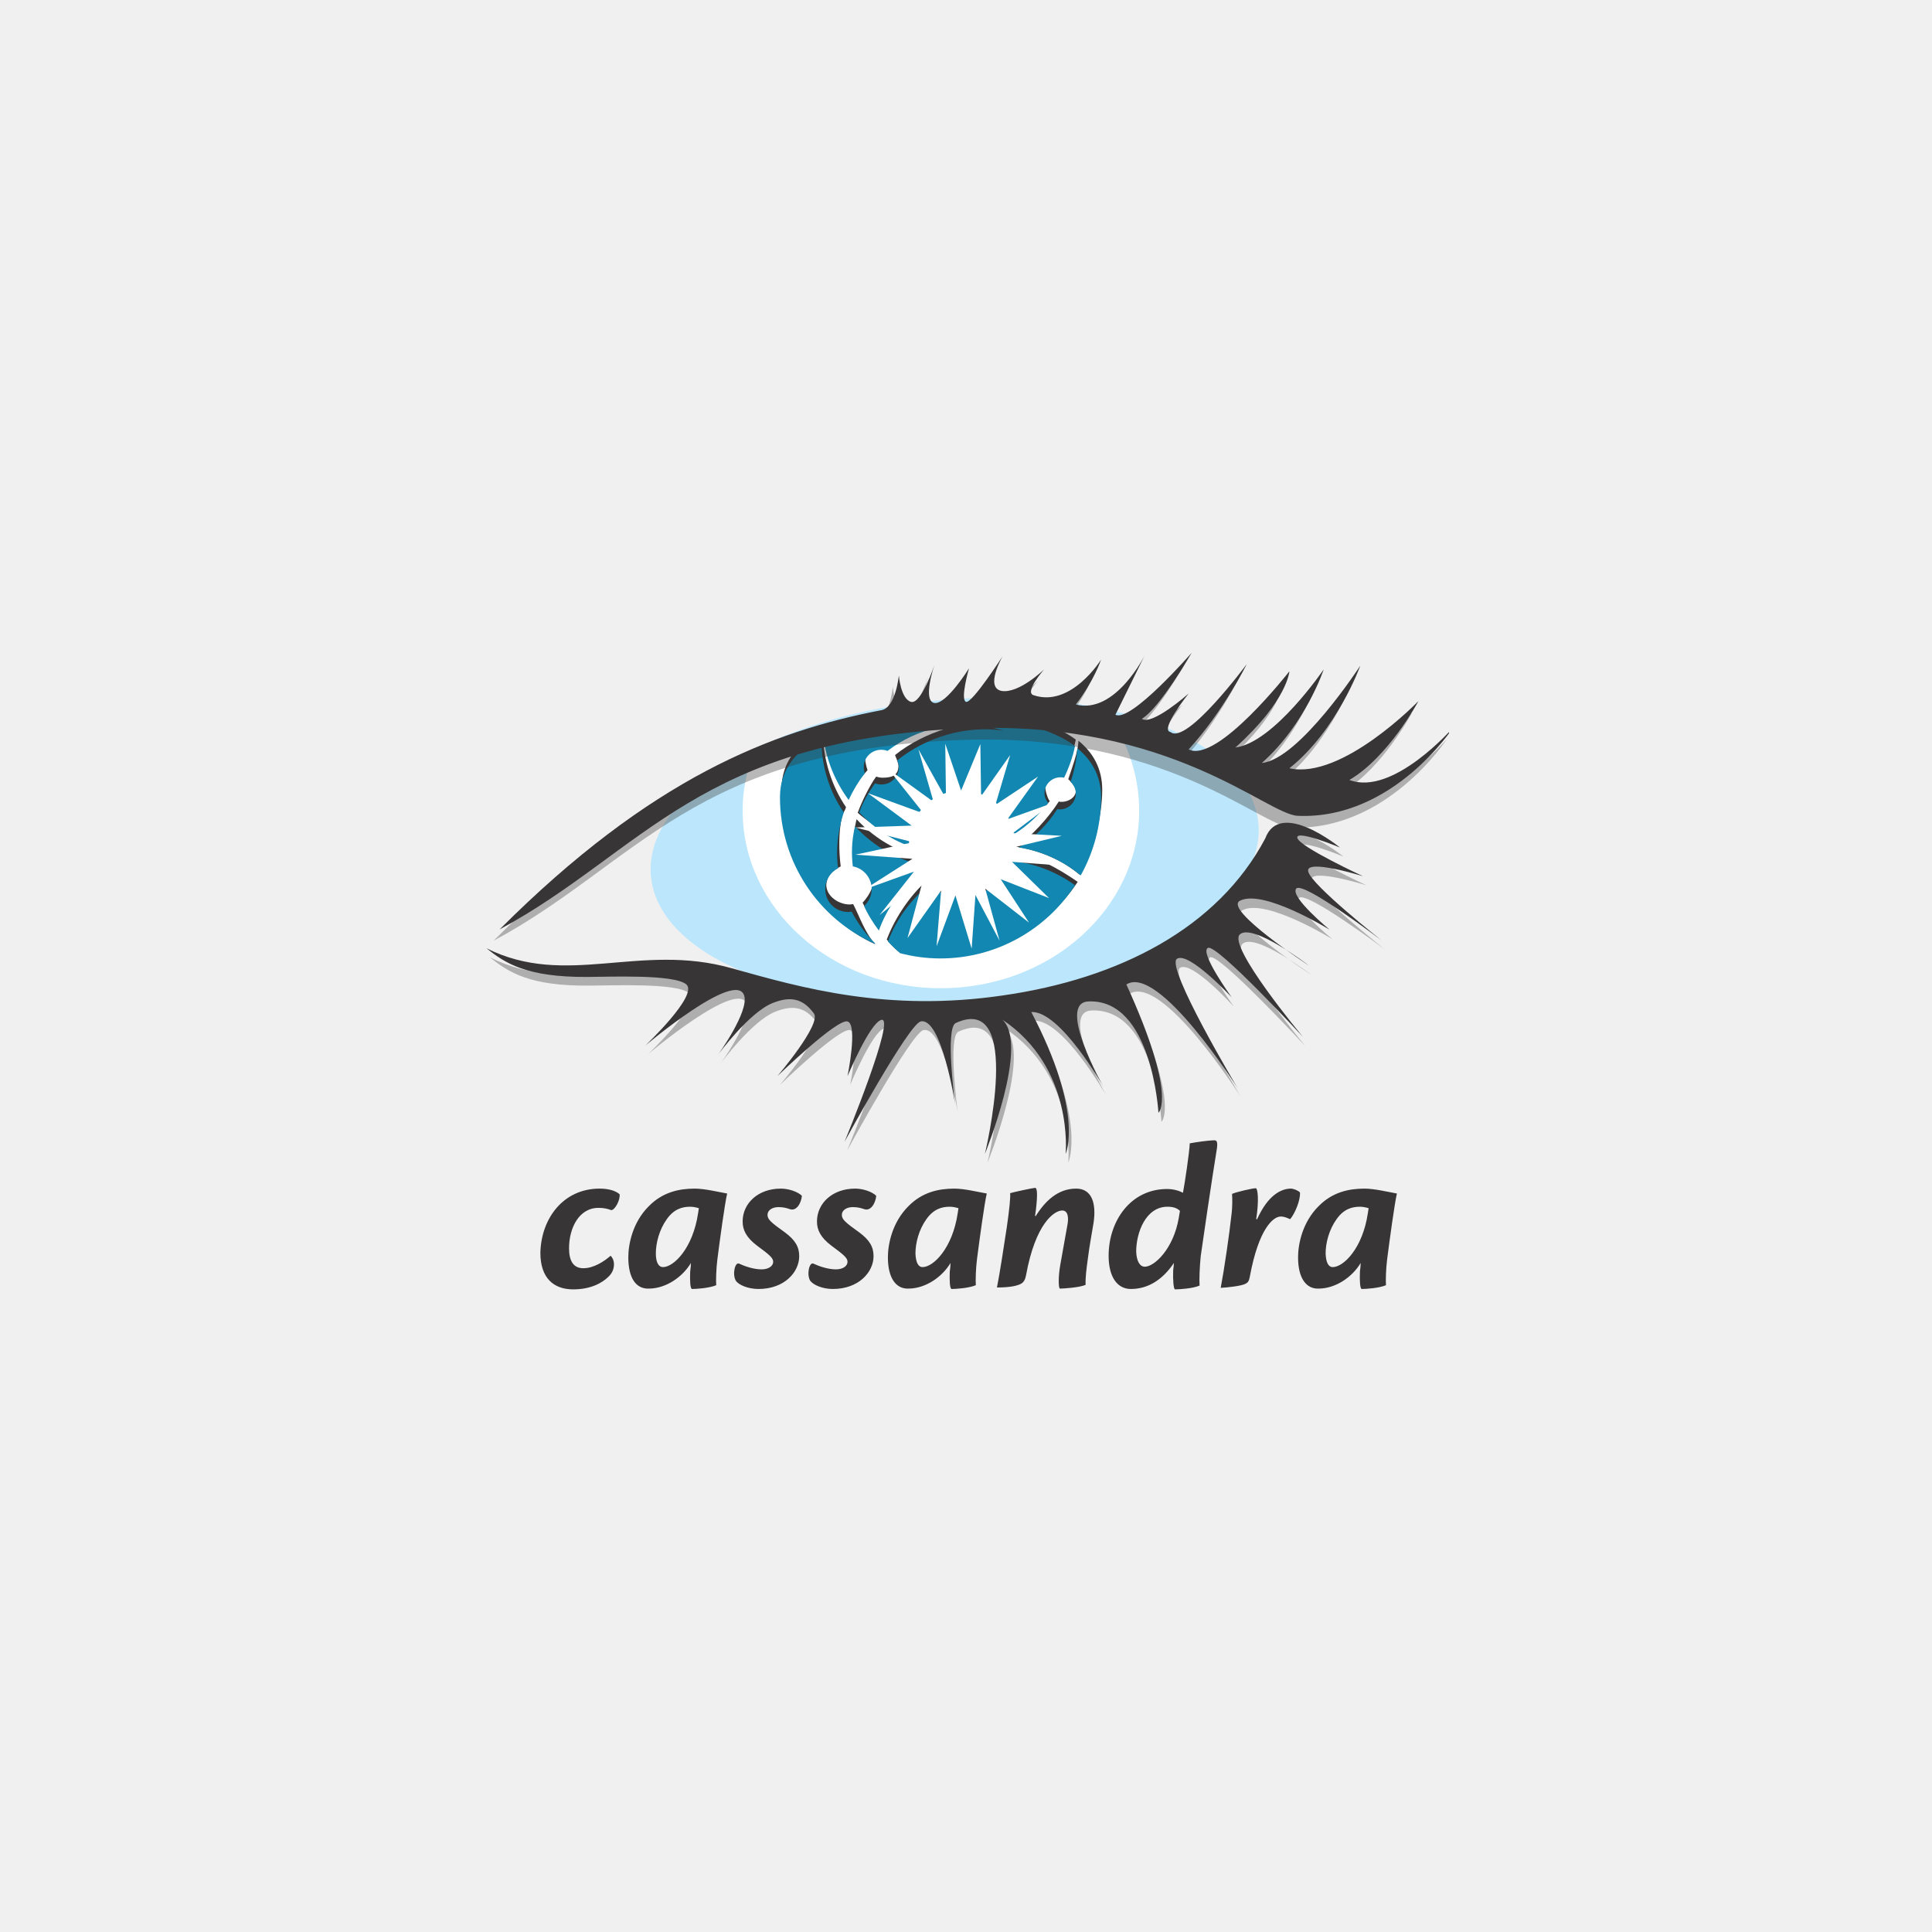
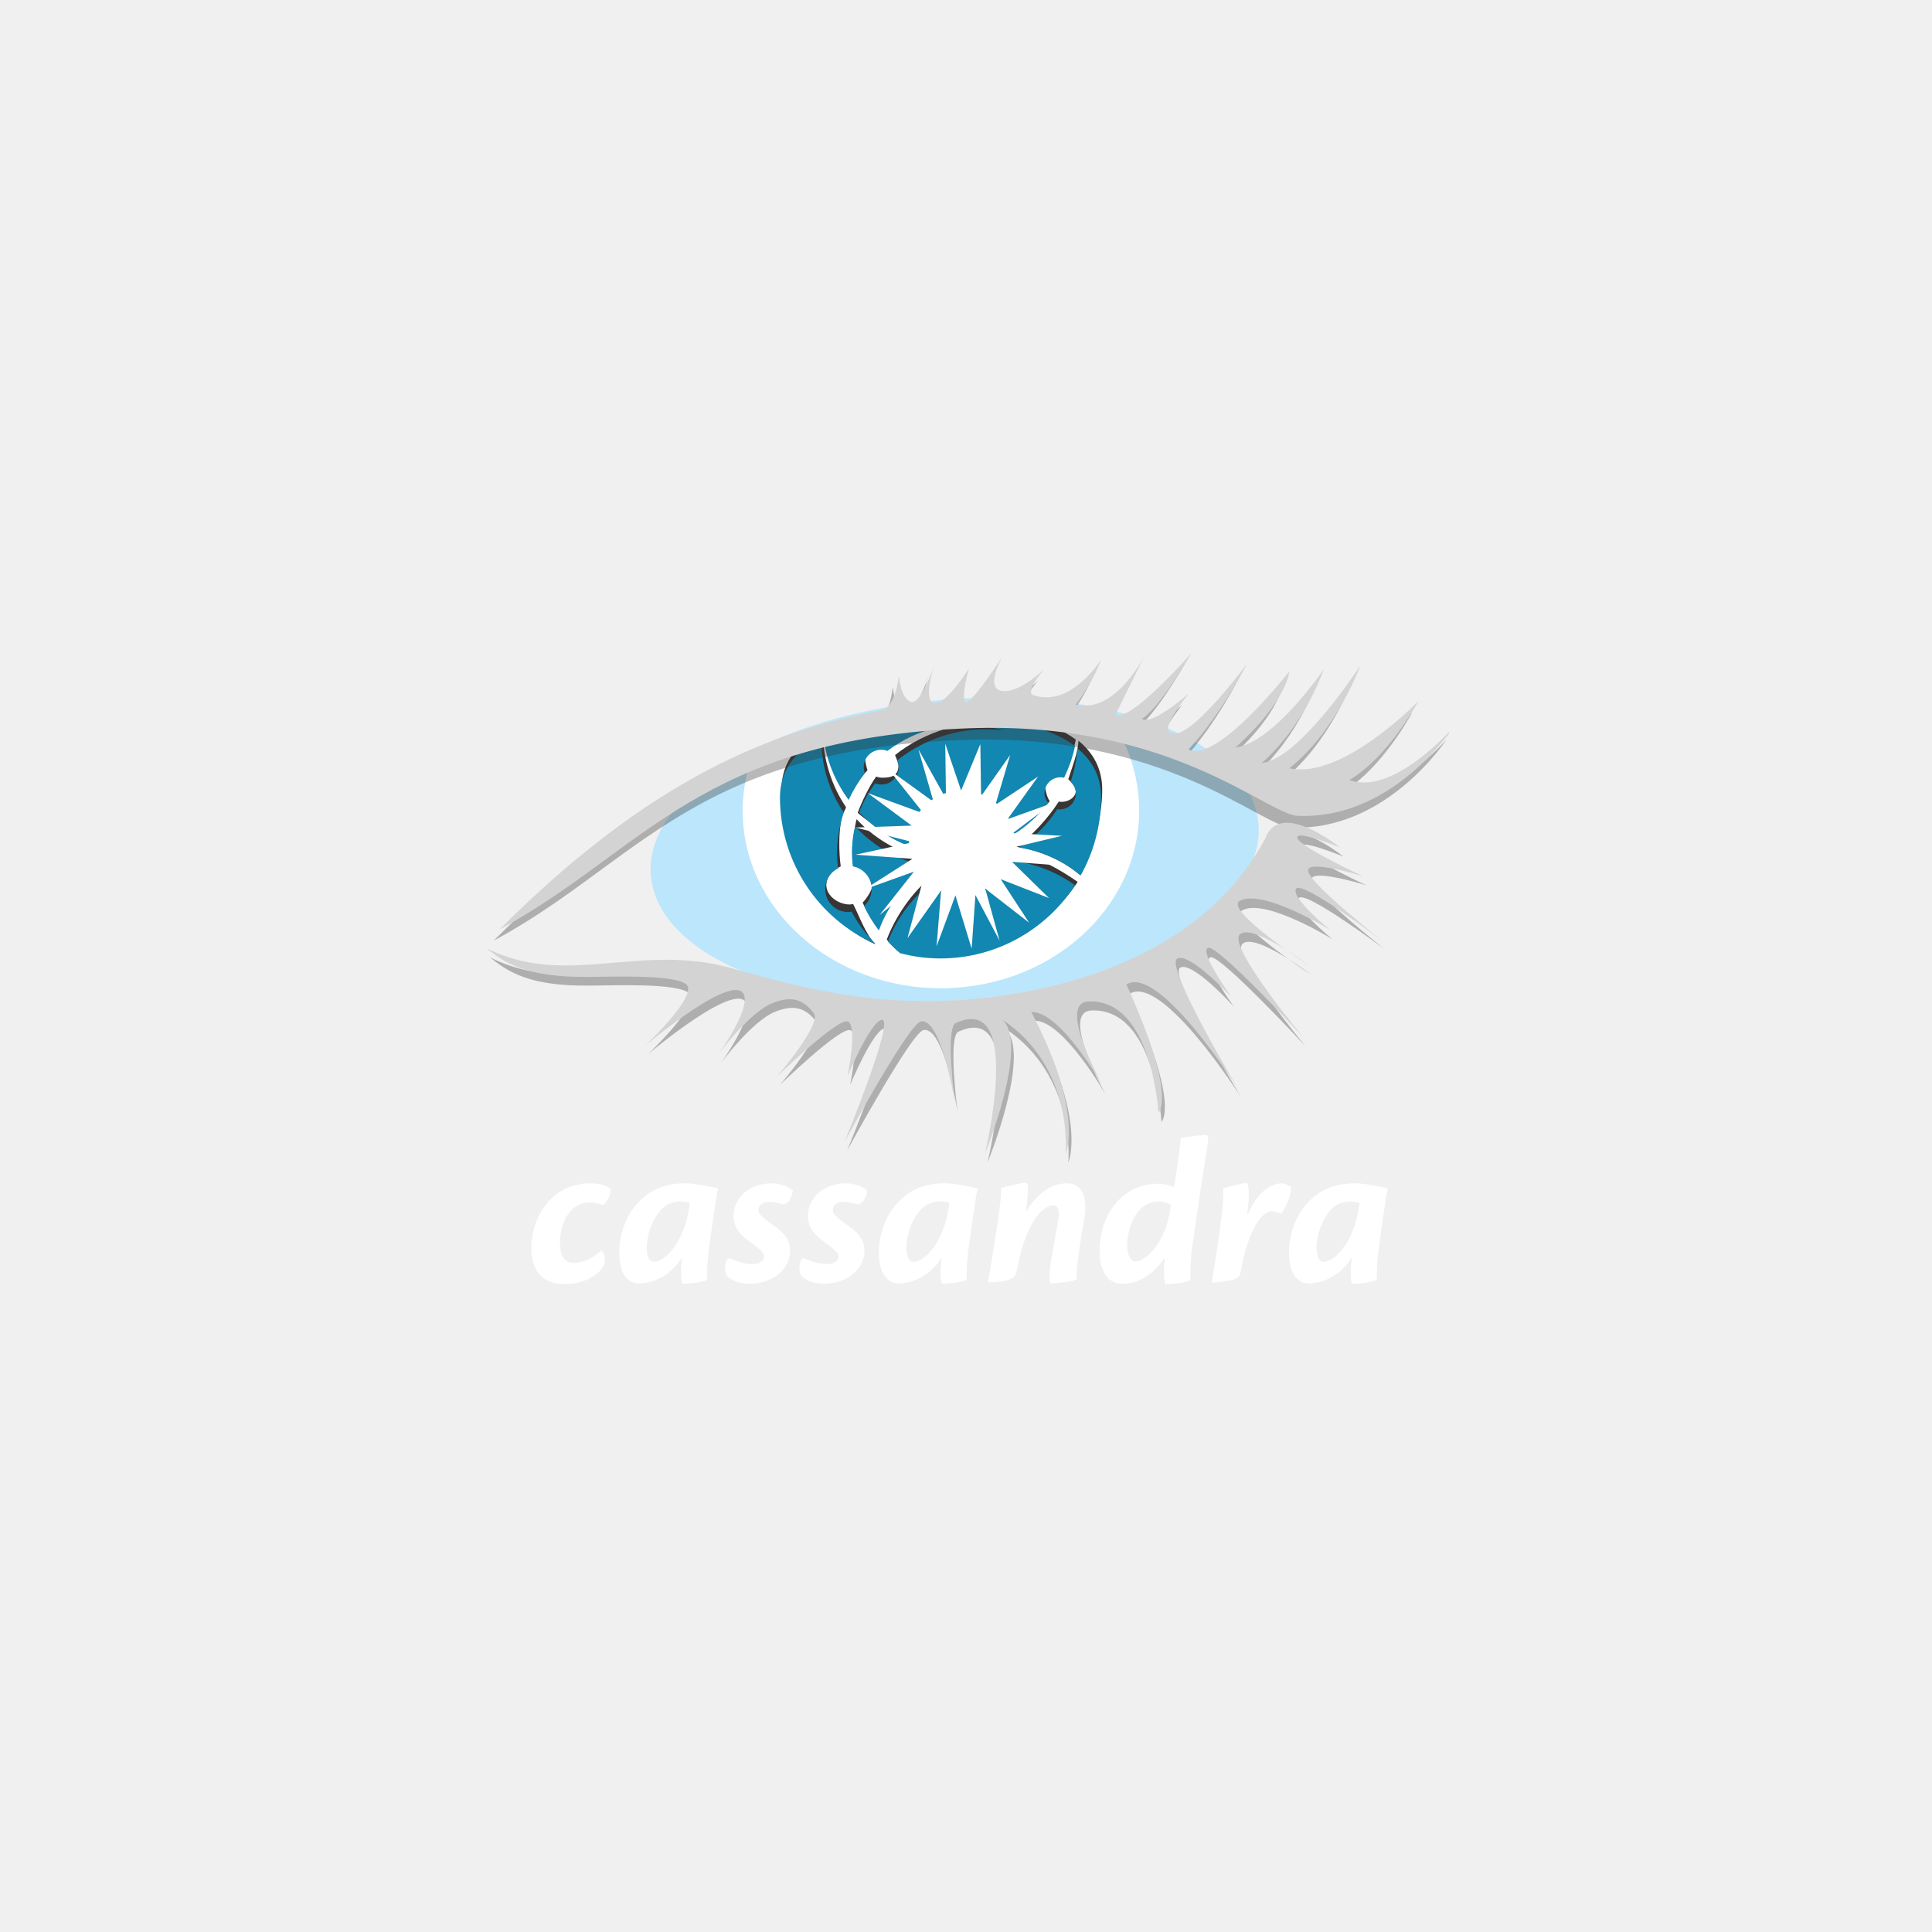
- <svg xmlns="http://www.w3.org/2000/svg" width="80" height="80" viewBox="0 0 80 80" fill="none">
-   <g clip-path="url(#clip0_270_10718)">
-     <path d="M24.829 49.218C25.173 49.218 25.485 49.296 25.657 49.452C25.688 49.702 25.454 50.109 25.313 50.109C25.142 50.046 24.985 50.015 24.782 50.015C23.97 50.015 23.563 50.858 23.563 51.687C23.563 52.202 23.735 52.515 24.157 52.515C24.595 52.515 25.032 52.218 25.282 51.999C25.345 52.046 25.423 52.187 25.423 52.343C25.423 52.515 25.376 52.687 25.204 52.858C24.923 53.14 24.438 53.39 23.735 53.39C22.939 53.39 22.376 52.937 22.376 51.874C22.407 50.468 23.313 49.218 24.829 49.218ZM27.454 52.468C27.891 52.468 28.688 51.702 28.907 50.234C28.923 50.14 28.923 50.124 28.938 50.03C28.845 49.999 28.704 49.968 28.579 49.968C28.251 49.968 27.907 50.062 27.61 50.484C27.298 50.921 27.157 51.468 27.157 51.905C27.157 52.265 27.266 52.468 27.454 52.468ZM26.017 52.062C26.017 51.53 26.188 50.624 26.86 49.952C27.438 49.359 28.126 49.218 28.766 49.218C29.188 49.218 29.751 49.359 30.11 49.421C30.016 49.812 29.813 51.296 29.704 52.155C29.657 52.515 29.641 53.03 29.657 53.218C29.36 53.343 28.813 53.374 28.657 53.374C28.579 53.374 28.563 53.015 28.579 52.655C28.595 52.546 28.61 52.374 28.61 52.296C28.266 52.874 27.579 53.358 26.86 53.358C26.345 53.374 26.017 52.937 26.017 52.062ZM32.329 49.218C32.688 49.218 33.047 49.359 33.204 49.515C33.188 49.765 33.001 50.187 32.688 50.062C32.547 50.015 32.422 49.984 32.235 49.984C32.001 49.984 31.782 50.093 31.782 50.312C31.782 50.484 31.907 50.609 32.501 51.03C32.922 51.343 33.094 51.624 33.094 52.015C33.094 52.671 32.485 53.374 31.407 53.374C30.969 53.374 30.579 53.202 30.469 53.03C30.313 52.765 30.438 52.233 30.61 52.327C30.844 52.437 31.219 52.562 31.532 52.562C31.829 52.562 32.016 52.421 32.016 52.249C32.016 52.093 31.876 51.968 31.344 51.577C30.891 51.233 30.751 50.921 30.751 50.577C30.751 49.827 31.391 49.218 32.329 49.218ZM35.407 49.218C35.766 49.218 36.126 49.359 36.282 49.515C36.266 49.765 36.079 50.187 35.766 50.062C35.626 50.015 35.501 49.984 35.313 49.984C35.079 49.984 34.86 50.093 34.86 50.312C34.86 50.484 34.985 50.609 35.579 51.03C36.001 51.343 36.172 51.624 36.172 52.015C36.172 52.671 35.563 53.374 34.485 53.374C34.047 53.374 33.672 53.202 33.547 53.03C33.391 52.765 33.516 52.233 33.688 52.327C33.922 52.437 34.297 52.562 34.61 52.562C34.907 52.562 35.094 52.421 35.094 52.249C35.094 52.093 34.954 51.968 34.422 51.577C33.969 51.233 33.829 50.921 33.829 50.577C33.829 49.827 34.469 49.218 35.407 49.218ZM38.203 52.468C38.641 52.468 39.438 51.702 39.657 50.234C39.672 50.14 39.672 50.124 39.688 50.03C39.594 49.999 39.453 49.968 39.328 49.968C39 49.968 38.657 50.062 38.36 50.484C38.047 50.921 37.907 51.468 37.907 51.905C37.922 52.265 38.016 52.468 38.203 52.468ZM36.766 52.062C36.766 51.53 36.938 50.624 37.61 49.952C38.188 49.359 38.875 49.218 39.516 49.218C39.938 49.218 40.5 49.359 40.86 49.421C40.766 49.812 40.563 51.296 40.453 52.155C40.407 52.515 40.391 53.03 40.407 53.218C40.11 53.343 39.563 53.374 39.407 53.374C39.328 53.374 39.313 53.015 39.328 52.655C39.344 52.546 39.36 52.374 39.36 52.296C39.016 52.874 38.328 53.358 37.61 53.358C37.11 53.374 36.766 52.937 36.766 52.062ZM42.875 50.374C43.282 49.718 43.813 49.218 44.563 49.218C45.203 49.218 45.406 49.812 45.281 50.64C45.219 51.03 45.11 51.593 45.047 52.108C44.985 52.546 44.938 52.937 44.953 53.202C44.719 53.312 44.047 53.358 43.891 53.358C43.828 53.358 43.813 52.874 43.907 52.358C43.985 51.937 44.125 51.155 44.203 50.702C44.25 50.437 44.235 50.124 43.985 50.124C43.657 50.124 42.875 50.655 42.485 52.812C42.453 52.983 42.391 53.093 42.282 53.155C42.141 53.233 41.86 53.312 41.282 53.312C41.391 52.765 41.563 51.655 41.688 50.827C41.797 50.077 41.844 49.593 41.828 49.406C41.985 49.359 42.782 49.187 42.86 49.187C42.953 49.187 42.969 49.468 42.891 50.124C42.875 50.187 42.875 50.28 42.86 50.343H42.875V50.374ZM47.406 52.452C47.797 52.452 48.594 51.718 48.812 50.421C48.828 50.343 48.844 50.218 48.859 50.14C48.75 50.031 48.594 49.968 48.344 49.968C47.438 49.968 47.047 51.046 47.047 51.827C47.063 52.233 47.203 52.452 47.406 52.452ZM46.828 53.374C46.25 53.374 45.906 52.858 45.906 51.999C45.906 50.562 46.813 49.234 48.328 49.234C48.594 49.234 48.844 49.312 48.984 49.39C49.062 48.984 49.25 47.718 49.266 47.343C49.516 47.296 50.047 47.218 50.297 47.218C50.391 47.218 50.422 47.312 50.391 47.546C50.172 48.89 49.797 51.452 49.719 52.015C49.672 52.499 49.656 52.968 49.672 53.233C49.391 53.358 48.812 53.39 48.656 53.39C48.594 53.39 48.563 52.983 48.578 52.608C48.594 52.499 48.609 52.327 48.609 52.296C48.125 53.015 47.516 53.374 46.828 53.374ZM52.047 50.499C52.516 49.452 53.078 49.218 53.453 49.218C53.562 49.218 53.75 49.296 53.828 49.374C53.859 49.671 53.625 50.249 53.422 50.484C53.312 50.437 53.187 50.374 53.031 50.374C52.734 50.374 52.125 50.843 51.75 52.874C51.719 53.046 51.672 53.108 51.578 53.155C51.422 53.249 50.828 53.312 50.547 53.327C50.688 52.593 50.906 51.108 51 50.234C51.031 50.015 51.031 49.593 51.016 49.437C51.188 49.359 51.859 49.202 52 49.202C52.078 49.202 52.141 49.687 52.016 50.484H52.047V50.499ZM55.187 52.468C55.625 52.468 56.422 51.702 56.64 50.234C56.656 50.14 56.656 50.124 56.672 50.03C56.578 49.999 56.437 49.968 56.312 49.968C55.984 49.968 55.64 50.062 55.344 50.484C55.031 50.921 54.891 51.468 54.891 51.905C54.906 52.265 55 52.468 55.187 52.468ZM53.75 52.062C53.75 51.53 53.922 50.624 54.594 49.952C55.172 49.359 55.859 49.218 56.5 49.218C56.922 49.218 57.484 49.359 57.843 49.421C57.75 49.812 57.547 51.296 57.437 52.155C57.39 52.515 57.375 53.03 57.39 53.218C57.093 53.343 56.547 53.374 56.39 53.374C56.312 53.374 56.297 53.015 56.312 52.655C56.328 52.546 56.343 52.374 56.343 52.296C56 52.874 55.312 53.358 54.594 53.358C54.094 53.374 53.75 52.937 53.75 52.062Z" fill="#373535" />
-     <path d="M52.108 34.109C52.405 37.531 47.015 40.796 40.062 41.39C33.109 41.984 27.25 39.687 26.953 36.265C26.656 32.843 32.047 29.578 39 28.984C45.937 28.391 51.812 30.672 52.108 34.109Z" fill="#BBE6FB" />
-     <path d="M39.187 29.375C36.531 29.328 33.437 30.39 31.125 31.375C30.891 32.062 30.75 32.797 30.75 33.562C30.75 37.625 34.422 40.921 38.953 40.921C43.484 40.921 47.171 37.64 47.171 33.562C47.171 32.281 46.796 31.062 46.156 30.015C44.312 29.734 41.765 29.422 39.187 29.375Z" fill="white" />
-     <path d="M38.968 29.375C37.5 29.281 34.969 30.047 32.859 30.812C32.531 31.562 32.359 32.39 32.359 33.265C32.359 36.828 35.594 39.718 39 39.718C42.39 39.718 45.39 36.828 45.64 33.265C45.718 32.109 45.328 31.015 44.765 30.078C42.593 29.703 40.281 29.469 38.968 29.375Z" fill="white" />
-     <path d="M35.203 32.812C35.391 32.406 35.656 32.219 35.922 31.89C35.891 31.812 35.828 31.547 35.828 31.469C35.828 31.062 36.156 30.75 36.547 30.75C36.641 30.75 36.734 30.765 36.812 30.797C38.016 29.875 39.594 29.484 41.187 29.844C41.328 29.875 41.468 29.922 41.609 29.953C40.047 29.734 38.266 30.297 37.062 31.265C37.094 31.359 37.203 31.594 37.203 31.703C37.203 32.109 36.937 32.203 36.547 32.203C36.453 32.203 36.375 32.187 36.281 32.156C36.016 32.515 35.672 33.218 35.516 33.656C36.187 34.25 36.781 34.468 37.562 34.765C37.562 34.734 37.594 34.687 37.594 34.656C37.594 33.453 38.656 32.469 39.859 32.469C40.937 32.469 41.843 33.25 42.015 34.281C42.562 33.937 43.078 33.672 43.468 33.172C43.375 33.062 43.281 32.734 43.281 32.578C43.281 32.219 43.578 31.922 43.937 31.922C43.984 31.922 44.031 31.922 44.093 31.937C44.297 31.515 44.453 31.078 44.547 30.625C42.656 29.219 39 29.422 39 29.422C39 29.422 36.094 29.266 34.125 30.234C34.266 31.14 34.641 32.047 35.203 32.812Z" fill="#373535" />
-     <path d="M44.235 32.265C44.375 32.39 44.438 32.484 44.5 32.594C44.672 32.906 44.328 33.203 43.953 33.203C43.922 33.203 43.875 33.203 43.844 33.187C43.438 33.828 42.719 34.64 42.078 35.062C43.063 35.218 43.985 35.609 44.703 36.218C45.235 35.265 45.641 33.875 45.641 32.703C45.641 31.812 45.25 31.156 44.657 30.672C44.641 31.156 44.375 31.828 44.235 32.265ZM36.297 38.328C36.626 37.422 37.422 36.734 38.188 36.125C38.079 35.968 37.907 35.593 37.844 35.422C36.922 35.14 36.11 34.609 35.469 33.922C35.469 33.937 35.454 33.968 35.454 33.984C35.329 34.515 35.313 35.062 35.376 35.578C35.813 35.656 36.157 36.047 36.157 36.515C36.157 36.797 35.907 37.187 35.719 37.375C35.907 37.781 36.047 38 36.297 38.328Z" fill="#373535" />
-     <path d="M36.234 39.078C35.844 38.687 35.578 37.922 35.328 37.437C35.281 37.437 35.234 37.453 35.187 37.453C34.656 37.453 34.109 37.015 34.234 36.5C34.297 36.218 34.5 36.031 34.812 35.875C34.734 35.281 34.719 34.453 34.859 33.843C34.891 33.672 34.984 33.593 35.031 33.422C34.453 32.578 34.078 31.453 34.078 30.344V30.219C33.094 30.719 32.359 31.484 32.359 32.703C32.359 35.406 33.922 38.062 36.234 39.093V39.078ZM41.937 35.343C41.64 36.187 40.828 36.812 39.875 36.812C39.359 36.812 38.89 36.64 38.531 36.343C37.765 36.937 37.062 37.984 36.719 38.906C36.875 39.078 36.984 39.218 37.172 39.375C37.703 39.515 38.453 39.375 39.031 39.375C41.359 39.375 43.437 38.343 44.625 36.515C43.812 35.953 42.875 35.422 41.937 35.343Z" fill="#373535" />
-     <path d="M35.141 33.125C35.328 32.719 35.547 32.359 35.812 32.016C35.781 31.937 35.766 31.844 35.766 31.765C35.766 31.359 36.094 31.047 36.484 31.047C36.578 31.047 36.672 31.062 36.75 31.094C37.953 30.172 39.531 29.781 41.125 30.14C41.265 30.172 41.406 30.219 41.547 30.25C39.984 30.031 38.359 30.515 37.156 31.484C37.187 31.578 37.219 31.672 37.219 31.765C37.219 32.172 36.891 32.484 36.5 32.484C36.406 32.484 36.328 32.469 36.234 32.437C35.969 32.797 35.734 33.203 35.578 33.64C36.156 34.25 36.859 34.75 37.641 35.031V34.922C37.641 33.718 38.625 32.734 39.828 32.734C40.906 32.734 41.812 33.515 41.984 34.547C42.531 34.203 43 33.765 43.406 33.25C43.312 33.14 43.25 33 43.25 32.844C43.25 32.484 43.547 32.187 43.906 32.187C43.953 32.187 44 32.187 44.062 32.203C44.265 31.781 44.422 31.344 44.515 30.89C42.625 29.484 38.969 29.687 38.969 29.687C38.969 29.687 36.062 29.531 34.094 30.5C34.203 31.453 34.578 32.359 35.141 33.125Z" fill="#1287B1" />
-     <path d="M44.328 32.375C44.469 32.5 44.547 32.672 44.547 32.859C44.547 33.218 44.25 33.515 43.891 33.515C43.86 33.515 43.813 33.515 43.782 33.5C43.375 34.14 42.828 34.687 42.188 35.093C43.125 35.234 44.016 35.64 44.75 36.25C45.281 35.297 45.594 34.187 45.594 33.015C45.594 32.125 45.203 31.469 44.61 30.984C44.578 31.469 44.485 31.937 44.328 32.375ZM36.391 38.531C36.719 37.625 37.282 36.828 38.047 36.218C37.938 36.062 37.844 35.906 37.782 35.718C36.86 35.437 36.047 34.906 35.407 34.218C35.407 34.234 35.391 34.265 35.391 34.281C35.266 34.812 35.251 35.359 35.313 35.875C35.751 35.953 36.094 36.343 36.094 36.812C36.094 37.093 35.969 37.343 35.782 37.515C35.938 37.875 36.157 38.218 36.391 38.531Z" fill="#1287B1" />
-     <path d="M36.234 39.062C35.844 38.672 35.516 38.234 35.266 37.75C35.219 37.75 35.172 37.765 35.125 37.765C34.594 37.765 34.172 37.343 34.172 36.812C34.172 36.437 34.391 36.109 34.703 35.953C34.625 35.359 34.656 34.765 34.797 34.156C34.828 33.984 34.891 33.812 34.937 33.64C34.359 32.797 34.016 31.765 34.016 30.656V30.531C33.031 31.031 32.297 31.797 32.297 33.015C32.297 35.718 33.906 38.047 36.219 39.078C36.234 39.078 36.234 39.078 36.234 39.062ZM41.875 35.656C41.578 36.5 40.765 37.125 39.812 37.125C39.297 37.125 38.828 36.953 38.468 36.656C37.703 37.25 37.125 38.062 36.766 38.984C36.922 39.156 37.094 39.312 37.266 39.468C37.797 39.609 38.359 39.687 38.937 39.687C41.265 39.687 43.328 38.484 44.515 36.656C43.734 36.093 42.812 35.734 41.875 35.656Z" fill="#1287B1" />
-     <path d="M41.953 35.093L43.968 34.609L41.937 34.5L43.593 33.25L41.718 33.922L42.984 32.156L41.218 33.328L41.828 31.265L40.625 32.969L40.594 30.812L39.797 32.734L39.141 30.797L39.172 33.078L38.031 31.031L38.656 33.203L36.797 31.859L38.25 33.687L35.938 32.844L37.75 34.187L35.422 34.265L37.812 34.875L35.422 35.39L37.781 35.562L35.797 36.828L37.844 36.093L36.422 37.89L38.219 36.437L37.578 38.843L38.969 36.875L38.781 39.187L39.562 37.078L40.234 39.281L40.391 37.062L41.39 38.953L40.797 36.797L42.609 38.203L41.437 36.406L43.437 37.187L41.906 35.687L43.953 35.843L41.953 35.093Z" fill="white" />
-     <path d="M20.439 38.953C26.704 32.687 31.704 30.75 36.25 29.875C36.844 29.765 36.969 28.437 36.969 28.437C36.969 28.437 37.047 29.406 37.469 29.531C37.891 29.656 38.438 28.016 38.438 28.016C38.438 28.016 37.938 29.484 38.438 29.578C38.938 29.656 39.875 28.141 39.875 28.141C39.875 28.141 39.5 29.437 39.75 29.531C40 29.609 41.266 27.641 41.266 27.641C41.266 27.641 40.516 28.937 41.219 29.078C41.938 29.203 42.985 28.187 42.985 28.187C42.985 28.187 42.172 29.109 42.531 29.25C44.094 29.797 45.344 27.781 45.344 27.781C45.344 27.781 45.047 28.672 44.297 29.64C45.938 30.062 47.156 27.594 47.156 27.594L45.938 30.062C46.563 30.375 49.078 27.469 49.078 27.469C49.078 27.469 47.781 29.734 47.016 30.203C47.438 30.547 48.953 29.187 48.953 29.187C48.953 29.187 47.734 30.703 48.203 30.781C48.875 31.328 51.359 27.969 51.359 27.969C51.359 27.969 50.391 29.953 48.969 31.5C50.156 32.109 53.125 28.281 53.125 28.281C53.125 28.281 53.047 29.5 50.891 31.437C52.484 31.234 54.547 28.203 54.547 28.203C54.547 28.203 53.797 30.469 51.984 32.078C53.547 31.922 56.062 28.047 56.062 28.047C56.062 28.047 55.093 30.734 53.125 32.297C55.312 32.781 58.468 29.515 58.468 29.515C58.468 29.515 57.234 31.828 55.609 32.781C57.422 33.468 59.906 30.609 59.906 30.609C59.906 30.609 57.422 34.437 53.469 34.265C52.172 34.203 48.25 30.328 39.844 30.64C28.719 31.047 26.376 35.765 20.439 38.953Z" fill="#373535" fill-opacity="0.35" />
-     <path d="M20.689 38.484C26.954 32.219 31.954 30.281 36.5 29.406C37.094 29.297 37.219 27.969 37.219 27.969C37.219 27.969 37.297 28.937 37.719 29.062C38.141 29.187 38.688 27.547 38.688 27.547C38.688 27.547 38.188 29.016 38.688 29.109C39.188 29.187 40.125 27.672 40.125 27.672C40.125 27.672 39.75 28.969 40 29.062C40.25 29.141 41.516 27.172 41.516 27.172C41.516 27.172 40.766 28.469 41.469 28.609C42.188 28.734 43.235 27.719 43.235 27.719C43.235 27.719 42.422 28.641 42.782 28.781C44.344 29.328 45.594 27.312 45.594 27.312C45.594 27.312 45.297 28.203 44.547 29.172C46.188 29.594 47.406 27.125 47.406 27.125L46.188 29.594C46.813 29.937 49.344 27.031 49.344 27.031C49.344 27.031 48.047 29.297 47.281 29.765C47.703 30.062 49.219 28.719 49.219 28.719C49.219 28.719 48 30.234 48.469 30.312C49.141 30.859 51.625 27.5 51.625 27.5C51.625 27.5 50.641 29.484 49.219 31.031C50.406 31.625 53.391 27.797 53.391 27.797C53.391 27.797 53.312 29.016 51.156 30.953C52.75 30.75 54.812 27.719 54.812 27.719C54.812 27.719 54.062 29.984 52.25 31.594C53.812 31.437 56.328 27.562 56.328 27.562C56.328 27.562 55.359 30.25 53.391 31.812C55.578 32.297 58.734 29.031 58.734 29.031C58.734 29.031 57.5 31.344 55.875 32.297C57.687 32.984 60.172 30.125 60.172 30.125C60.172 30.125 57.687 33.953 53.734 33.781C52.437 33.718 48.516 29.844 40.11 30.156C28.985 30.578 26.626 35.281 20.689 38.484Z" fill="#373535" />
-     <path d="M20.282 39.64C23.595 41.296 26.626 39.39 30.438 40.468C33.344 41.281 36.875 42.296 41.672 41.593C46.469 40.906 50.562 38.812 52.531 35.093C53.14 33.437 55.625 35.468 55.625 35.468C55.625 35.468 53.812 34.718 53.859 35.062C53.906 35.422 56.578 36.656 56.578 36.656C56.578 36.656 54.156 35.906 54.312 36.468C54.453 37.031 57.343 39.312 57.343 39.312C57.343 39.312 54.047 36.843 53.781 37.187C53.5 37.531 55.172 38.89 55.172 38.89C55.172 38.89 52.422 37.187 51.453 37.687C50.75 38.047 54.312 40.374 54.312 40.374C54.312 40.374 52 38.609 51.453 39.078C50.906 39.546 54.062 43.328 54.062 43.328C54.062 43.328 50.469 39.453 50.109 39.64C49.75 39.828 51.094 41.687 51.094 41.687C51.094 41.687 49.344 39.749 48.859 40.078C48.375 40.421 51.391 45.437 51.391 45.437C51.391 45.437 48.125 40.296 46.766 41.156C48.875 45.796 48.094 46.452 48.094 46.452C48.094 46.452 47.828 41.718 45.188 41.843C43.859 41.906 45.813 45.374 45.813 45.374C45.813 45.374 44.016 42.203 42.813 42.265C45.016 46.452 44.234 48.14 44.234 48.14C44.234 48.14 44.594 44.562 41.61 42.578C42.75 43.593 40.891 48.14 40.891 48.14C40.891 48.14 42.516 41.437 39.688 42.718C39.235 42.921 39.657 46.062 39.657 46.062C39.657 46.062 39.094 42.468 38.235 42.656C37.735 42.765 35.079 47.64 35.079 47.64C35.079 47.64 37.25 42.374 36.594 42.593C36.11 42.749 35.204 44.921 35.204 44.921C35.204 44.921 35.641 42.781 35.204 42.656C34.766 42.531 32.297 44.921 32.297 44.921C32.297 44.921 34.126 42.781 33.813 42.328C33.329 41.656 32.782 41.624 32.11 41.89C31.141 42.265 29.844 44.031 29.844 44.031C29.844 44.031 31.141 42.234 30.922 41.578C30.563 40.499 26.829 43.656 26.829 43.656C26.829 43.656 29.032 41.578 28.532 41.124C28.032 40.687 25.282 40.812 24.438 40.812C21.923 40.843 21.048 40.249 20.282 39.64Z" fill="#373535" fill-opacity="0.35" />
-     <path d="M20.142 39.265C23.454 40.921 26.485 39.015 30.297 40.093C33.204 40.906 36.735 41.921 41.532 41.218C46.328 40.531 50.422 38.437 52.391 34.718C53 33.062 55.484 35.093 55.484 35.093C55.484 35.093 53.672 34.343 53.718 34.687C53.765 35.047 56.437 36.281 56.437 36.281C56.437 36.281 54.015 35.531 54.172 36.093C54.312 36.656 57.203 38.937 57.203 38.937C57.203 38.937 53.937 36.453 53.672 36.797C53.406 37.14 55.062 38.5 55.062 38.5C55.062 38.5 52.312 36.797 51.344 37.297C50.641 37.656 54.203 39.984 54.203 39.984C54.203 39.984 51.891 38.218 51.344 38.687C50.797 39.156 53.953 42.937 53.953 42.937C53.953 42.937 50.375 39.062 50.016 39.25C49.656 39.437 51 41.296 51 41.296C51 41.296 49.219 39.375 48.734 39.703C48.25 40.046 51.25 45.062 51.25 45.062C51.25 45.062 47.984 39.906 46.641 40.765C48.766 45.421 47.969 46.078 47.969 46.078C47.969 46.078 47.703 41.343 45.063 41.468C43.734 41.531 45.688 44.999 45.688 44.999C45.688 44.999 43.906 41.843 42.703 41.906C44.906 46.093 44.125 47.781 44.125 47.781C44.125 47.781 44.484 44.203 41.5 42.218C42.641 43.234 40.782 47.781 40.782 47.781C40.782 47.781 42.406 41.078 39.578 42.359C39.125 42.562 39.547 45.703 39.547 45.703C39.547 45.703 38.985 42.109 38.125 42.296C37.625 42.406 34.969 47.281 34.969 47.281C34.969 47.281 37.141 42.015 36.485 42.234C36 42.39 35.094 44.562 35.094 44.562C35.094 44.562 35.532 42.421 35.094 42.296C34.657 42.171 32.188 44.562 32.188 44.562C32.188 44.562 34.016 42.421 33.704 41.968C33.219 41.296 32.672 41.265 32.001 41.531C31.032 41.906 29.735 43.671 29.735 43.671C29.735 43.671 31.032 41.874 30.813 41.218C30.454 40.14 26.72 43.296 26.72 43.296C26.72 43.296 28.922 41.218 28.423 40.765C27.923 40.328 25.173 40.453 24.329 40.453C21.782 40.468 20.907 39.875 20.142 39.265Z" fill="#373535" />
+ <svg xmlns="http://www.w3.org/2000/svg" width="120" height="120" viewBox="0 0 120 120" fill="none">
+   <g clip-path="url(#clip0_688_15938)">
+     <path d="M36.68 73.5C37.195 73.5 37.664 73.617 37.922 73.851C37.969 74.226 37.617 74.836 37.406 74.836C37.148 74.742 36.914 74.695 36.609 74.695C35.391 74.695 34.781 75.961 34.781 77.203C34.781 77.976 35.039 78.445 35.672 78.445C36.328 78.445 36.984 78 37.359 77.672C37.453 77.742 37.57 77.953 37.57 78.187C37.57 78.445 37.5 78.703 37.242 78.961C36.82 79.382 36.094 79.757 35.039 79.757C33.844 79.757 33 79.078 33 77.484C33.047 75.375 34.406 73.5 36.68 73.5ZM40.617 78.375C41.273 78.375 42.468 77.226 42.797 75.023C42.82 74.883 42.82 74.859 42.843 74.719C42.703 74.672 42.492 74.625 42.304 74.625C41.812 74.625 41.297 74.766 40.851 75.398C40.383 76.055 40.172 76.875 40.172 77.531C40.172 78.07 40.336 78.375 40.617 78.375ZM38.461 77.765C38.461 76.969 38.718 75.609 39.726 74.601C40.593 73.711 41.625 73.5 42.586 73.5C43.218 73.5 44.062 73.711 44.601 73.805C44.461 74.391 44.156 76.617 43.992 77.906C43.922 78.445 43.898 79.218 43.922 79.5C43.476 79.687 42.656 79.734 42.422 79.734C42.304 79.734 42.281 79.195 42.304 78.656C42.328 78.492 42.351 78.234 42.351 78.117C41.836 78.984 40.804 79.711 39.726 79.711C38.953 79.734 38.461 79.078 38.461 77.765ZM47.929 73.5C48.468 73.5 49.007 73.711 49.242 73.945C49.218 74.32 48.937 74.953 48.468 74.766C48.257 74.695 48.07 74.648 47.788 74.648C47.437 74.648 47.109 74.812 47.109 75.141C47.109 75.398 47.296 75.586 48.187 76.219C48.82 76.687 49.078 77.109 49.078 77.695C49.078 78.679 48.163 79.734 46.546 79.734C45.89 79.734 45.304 79.476 45.14 79.218C44.906 78.82 45.093 78.023 45.351 78.164C45.703 78.328 46.265 78.515 46.734 78.515C47.179 78.515 47.46 78.304 47.46 78.047C47.46 77.812 47.249 77.625 46.453 77.039C45.773 76.523 45.562 76.055 45.562 75.539C45.562 74.414 46.523 73.5 47.929 73.5ZM52.546 73.5C53.085 73.5 53.624 73.711 53.859 73.945C53.835 74.32 53.554 74.953 53.085 74.766C52.874 74.695 52.687 74.648 52.406 74.648C52.054 74.648 51.726 74.812 51.726 75.141C51.726 75.398 51.913 75.586 52.804 76.219C53.437 76.687 53.695 77.109 53.695 77.695C53.695 78.679 52.781 79.734 51.163 79.734C50.507 79.734 49.945 79.476 49.757 79.218C49.523 78.82 49.71 78.023 49.968 78.164C50.32 78.328 50.882 78.515 51.351 78.515C51.796 78.515 52.078 78.304 52.078 78.047C52.078 77.812 51.867 77.625 51.07 77.039C50.39 76.523 50.179 76.055 50.179 75.539C50.179 74.414 51.14 73.5 52.546 73.5ZM56.741 78.375C57.398 78.375 58.593 77.226 58.921 75.023C58.944 74.883 58.944 74.859 58.968 74.719C58.827 74.672 58.616 74.625 58.429 74.625C57.937 74.625 57.421 74.766 56.976 75.398C56.507 76.055 56.296 76.875 56.296 77.531C56.319 78.07 56.46 78.375 56.741 78.375ZM54.585 77.765C54.585 76.969 54.843 75.609 55.851 74.601C56.718 73.711 57.749 73.5 58.71 73.5C59.343 73.5 60.187 73.711 60.726 73.805C60.585 74.391 60.28 76.617 60.116 77.906C60.046 78.445 60.023 79.218 60.046 79.5C59.601 79.687 58.78 79.734 58.546 79.734C58.429 79.734 58.405 79.195 58.429 78.656C58.452 78.492 58.476 78.234 58.476 78.117C57.96 78.984 56.929 79.711 55.851 79.711C55.101 79.734 54.585 79.078 54.585 77.765ZM63.749 75.234C64.358 74.25 65.155 73.5 66.28 73.5C67.241 73.5 67.546 74.391 67.358 75.633C67.264 76.219 67.1 77.062 67.007 77.836C66.913 78.492 66.843 79.078 66.866 79.476C66.514 79.64 65.507 79.711 65.272 79.711C65.179 79.711 65.155 78.984 65.296 78.211C65.413 77.578 65.624 76.406 65.741 75.726C65.811 75.328 65.788 74.859 65.413 74.859C64.921 74.859 63.749 75.656 63.163 78.89C63.116 79.148 63.022 79.312 62.858 79.406C62.647 79.523 62.225 79.64 61.358 79.64C61.522 78.82 61.78 77.156 61.968 75.914C62.132 74.789 62.202 74.062 62.179 73.781C62.413 73.711 63.608 73.453 63.725 73.453C63.866 73.453 63.889 73.875 63.772 74.859C63.749 74.953 63.749 75.094 63.725 75.187H63.749V75.234ZM70.546 78.351C71.132 78.351 72.327 77.25 72.655 75.305C72.678 75.187 72.702 75 72.725 74.883C72.561 74.719 72.327 74.625 71.952 74.625C70.592 74.625 70.007 76.242 70.007 77.414C70.03 78.023 70.241 78.351 70.546 78.351ZM69.678 79.734C68.811 79.734 68.296 78.961 68.296 77.672C68.296 75.516 69.655 73.523 71.928 73.523C72.327 73.523 72.702 73.641 72.913 73.758C73.03 73.148 73.311 71.25 73.335 70.688C73.71 70.617 74.506 70.5 74.881 70.5C75.022 70.5 75.069 70.641 75.022 70.992C74.694 73.008 74.131 76.851 74.014 77.695C73.944 78.422 73.92 79.125 73.944 79.523C73.522 79.711 72.655 79.757 72.421 79.757C72.327 79.757 72.28 79.148 72.303 78.586C72.327 78.422 72.35 78.164 72.35 78.117C71.624 79.195 70.71 79.734 69.678 79.734ZM77.506 75.422C78.209 73.851 79.053 73.5 79.616 73.5C79.78 73.5 80.061 73.617 80.178 73.734C80.225 74.18 79.873 75.047 79.569 75.398C79.405 75.328 79.217 75.234 78.983 75.234C78.537 75.234 77.623 75.937 77.061 78.984C77.014 79.242 76.944 79.336 76.803 79.406C76.569 79.547 75.678 79.64 75.256 79.664C75.467 78.562 75.795 76.336 75.936 75.023C75.983 74.695 75.983 74.062 75.959 73.828C76.217 73.711 77.225 73.477 77.436 73.477C77.553 73.477 77.647 74.203 77.459 75.398H77.506V75.422ZM82.217 78.375C82.873 78.375 84.069 77.226 84.397 75.023C84.42 74.883 84.42 74.859 84.444 74.719C84.303 74.672 84.092 74.625 83.904 74.625C83.412 74.625 82.897 74.766 82.451 75.398C81.983 76.055 81.772 76.875 81.772 77.531C81.795 78.07 81.936 78.375 82.217 78.375ZM80.061 77.765C80.061 76.969 80.319 75.609 81.326 74.601C82.194 73.711 83.225 73.5 84.186 73.5C84.819 73.5 85.662 73.711 86.201 73.805C86.061 74.391 85.756 76.617 85.592 77.906C85.522 78.445 85.498 79.218 85.522 79.5C85.076 79.687 84.256 79.734 84.022 79.734C83.904 79.734 83.881 79.195 83.904 78.656C83.928 78.492 83.951 78.234 83.951 78.117C83.436 78.984 82.404 79.711 81.326 79.711C80.576 79.734 80.061 79.078 80.061 77.765Z" fill="white" />
+     <path d="M78.163 51.164C78.608 56.296 70.522 61.194 60.093 62.085C49.664 62.976 40.875 59.531 40.43 54.398C39.984 49.265 48.07 44.367 58.499 43.476C68.905 42.586 77.717 46.008 78.163 51.164Z" fill="#BBE6FB" />
+     <path d="M58.781 44.062C54.797 43.992 50.156 45.586 46.688 47.062C46.336 48.093 46.125 49.195 46.125 50.343C46.125 56.437 51.633 61.382 58.429 61.382C65.226 61.382 70.757 56.46 70.757 50.343C70.757 48.422 70.195 46.593 69.234 45.023C66.468 44.601 62.648 44.133 58.781 44.062Z" fill="white" />
+     <path d="M58.453 44.062C56.25 43.922 52.453 45.07 49.289 46.218C48.797 47.343 48.539 48.586 48.539 49.898C48.539 55.242 53.391 59.577 58.5 59.577C63.585 59.577 68.085 55.242 68.46 49.898C68.577 48.164 67.992 46.523 67.148 45.117C63.89 44.554 60.422 44.203 58.453 44.062Z" fill="white" />
+     <path d="M52.805 49.218C53.086 48.609 53.484 48.328 53.883 47.836C53.836 47.718 53.742 47.32 53.742 47.203C53.742 46.594 54.234 46.125 54.82 46.125C54.961 46.125 55.101 46.148 55.219 46.195C57.023 44.812 59.39 44.227 61.781 44.766C61.992 44.812 62.203 44.883 62.414 44.93C60.07 44.602 57.398 45.445 55.594 46.898C55.641 47.039 55.804 47.39 55.804 47.554C55.804 48.164 55.406 48.304 54.82 48.304C54.68 48.304 54.562 48.281 54.422 48.234C54.023 48.773 53.508 49.828 53.273 50.484C54.281 51.375 55.172 51.703 56.344 52.148C56.344 52.101 56.39 52.031 56.39 51.984C56.39 50.179 57.984 48.703 59.789 48.703C61.406 48.703 62.765 49.875 63.023 51.422C63.843 50.906 64.617 50.508 65.203 49.758C65.062 49.593 64.921 49.101 64.921 48.867C64.921 48.328 65.367 47.883 65.906 47.883C65.976 47.883 66.046 47.883 66.14 47.906C66.445 47.273 66.679 46.617 66.82 45.937C63.984 43.828 58.5 44.133 58.5 44.133C58.5 44.133 54.141 43.898 51.188 45.351C51.398 46.711 51.961 48.07 52.805 49.218Z" fill="#373535" />
+     <path d="M66.352 48.398C66.563 48.586 66.657 48.726 66.75 48.89C67.008 49.359 66.493 49.804 65.93 49.804C65.883 49.804 65.813 49.804 65.766 49.781C65.157 50.742 64.079 51.961 63.118 52.593C64.594 52.828 65.977 53.414 67.055 54.328C67.852 52.898 68.461 50.812 68.461 49.054C68.461 47.718 67.875 46.734 66.985 46.008C66.961 46.734 66.563 47.742 66.352 48.398ZM54.446 57.492C54.938 56.132 56.133 55.101 57.282 54.187C57.118 53.953 56.86 53.39 56.766 53.132C55.384 52.711 54.165 51.914 53.204 50.882C53.204 50.906 53.181 50.953 53.181 50.976C52.993 51.773 52.97 52.593 53.063 53.367C53.72 53.484 54.235 54.07 54.235 54.773C54.235 55.195 53.86 55.781 53.579 56.062C53.86 56.671 54.071 56.999 54.446 57.492Z" fill="#373535" />
+     <path d="M54.351 58.617C53.765 58.031 53.367 56.882 52.992 56.156C52.922 56.156 52.851 56.179 52.781 56.179C51.984 56.179 51.164 55.523 51.352 54.749C51.445 54.328 51.75 54.046 52.219 53.812C52.101 52.921 52.078 51.679 52.289 50.765C52.336 50.507 52.476 50.39 52.547 50.132C51.68 48.867 51.117 47.179 51.117 45.515V45.328C49.641 46.078 48.539 47.226 48.539 49.054C48.539 53.109 50.883 57.093 54.351 58.64V58.617ZM62.906 53.015C62.46 54.281 61.242 55.218 59.812 55.218C59.039 55.218 58.336 54.96 57.797 54.515C56.648 55.406 55.593 56.976 55.078 58.359C55.312 58.617 55.476 58.827 55.758 59.062C56.554 59.273 57.679 59.062 58.547 59.062C62.039 59.062 65.156 57.515 66.937 54.773C65.718 53.929 64.312 53.132 62.906 53.015Z" fill="#373535" />
+     <path d="M52.711 49.687C52.992 49.078 53.32 48.539 53.719 48.023C53.672 47.906 53.648 47.765 53.648 47.648C53.648 47.039 54.141 46.57 54.726 46.57C54.867 46.57 55.008 46.594 55.125 46.641C56.929 45.258 59.297 44.672 61.687 45.211C61.898 45.258 62.109 45.328 62.32 45.375C59.976 45.047 57.539 45.773 55.734 47.226C55.781 47.367 55.828 47.508 55.828 47.648C55.828 48.258 55.336 48.726 54.75 48.726C54.609 48.726 54.492 48.703 54.352 48.656C53.953 49.195 53.602 49.804 53.367 50.461C54.234 51.375 55.289 52.125 56.461 52.547V52.383C56.461 50.578 57.937 49.101 59.742 49.101C61.359 49.101 62.718 50.273 62.976 51.82C63.796 51.304 64.499 50.648 65.109 49.875C64.968 49.711 64.874 49.5 64.874 49.265C64.874 48.726 65.32 48.281 65.859 48.281C65.929 48.281 65.999 48.281 66.093 48.304C66.398 47.672 66.632 47.016 66.773 46.336C63.937 44.227 58.453 44.531 58.453 44.531C58.453 44.531 54.094 44.297 51.141 45.75C51.305 47.179 51.867 48.539 52.711 49.687Z" fill="#1287B1" />
+     <path d="M66.493 48.562C66.704 48.75 66.821 49.008 66.821 49.289C66.821 49.828 66.375 50.273 65.836 50.273C65.789 50.273 65.719 50.273 65.672 50.25C65.063 51.211 64.243 52.031 63.282 52.64C64.688 52.851 66.024 53.46 67.125 54.374C67.922 52.945 68.391 51.281 68.391 49.523C68.391 48.187 67.805 47.203 66.914 46.476C66.868 47.203 66.727 47.906 66.493 48.562ZM54.587 57.796C55.079 56.437 55.923 55.242 57.071 54.328C56.907 54.093 56.766 53.859 56.673 53.578C55.29 53.156 54.071 52.359 53.11 51.328C53.11 51.351 53.087 51.398 53.087 51.422C52.899 52.218 52.876 53.039 52.97 53.812C53.626 53.929 54.141 54.515 54.141 55.218C54.141 55.64 53.954 56.015 53.673 56.273C53.907 56.812 54.235 57.328 54.587 57.796Z" fill="#1287B1" />
+     <path d="M54.351 58.593C53.765 58.007 53.273 57.351 52.898 56.624C52.828 56.624 52.758 56.648 52.687 56.648C51.891 56.648 51.258 56.015 51.258 55.218C51.258 54.656 51.586 54.163 52.055 53.929C51.937 53.039 51.984 52.148 52.195 51.234C52.242 50.976 52.336 50.718 52.406 50.461C51.539 49.195 51.023 47.648 51.023 45.984V45.797C49.547 46.547 48.445 47.695 48.445 49.523C48.445 53.578 50.859 57.07 54.328 58.617C54.351 58.617 54.351 58.617 54.351 58.593ZM62.812 53.484C62.367 54.749 61.148 55.687 59.718 55.687C58.945 55.687 58.242 55.429 57.703 54.984C56.554 55.874 55.687 57.093 55.148 58.476C55.383 58.734 55.64 58.968 55.898 59.202C56.695 59.413 57.539 59.531 58.406 59.531C61.898 59.531 64.992 57.726 66.773 54.984C65.601 54.14 64.218 53.601 62.812 53.484Z" fill="#1287B1" />
+     <path d="M62.929 52.64L65.953 51.914L62.906 51.75L65.39 49.875L62.578 50.882L64.476 48.234L61.828 49.992L62.742 46.898L60.937 49.453L60.89 46.218L59.695 49.101L58.711 46.195L58.758 49.617L57.047 46.547L57.984 49.804L55.195 47.789L57.375 50.531L53.906 49.265L56.625 51.281L53.133 51.398L56.719 52.312L53.133 53.086L56.672 53.343L53.695 55.242L56.766 54.14L54.633 56.835L57.328 54.656L56.367 58.265L58.453 55.312L58.172 58.781L59.343 55.617L60.351 58.921L60.586 55.593L62.086 58.429L61.195 55.195L63.914 57.304L62.156 54.609L65.156 55.781L62.859 53.531L65.929 53.765L62.929 52.64Z" fill="white" />
+     <path d="M30.658 58.429C40.056 49.031 47.556 46.125 54.376 44.812C55.267 44.648 55.454 42.656 55.454 42.656C55.454 42.656 55.571 44.109 56.204 44.297C56.837 44.484 57.657 42.023 57.657 42.023C57.657 42.023 56.907 44.227 57.657 44.367C58.407 44.484 59.813 42.211 59.813 42.211C59.813 42.211 59.251 44.156 59.626 44.297C60.001 44.414 61.899 41.461 61.899 41.461C61.899 41.461 60.774 43.406 61.829 43.617C62.907 43.805 64.477 42.281 64.477 42.281C64.477 42.281 63.259 43.664 63.798 43.875C66.141 44.695 68.016 41.672 68.016 41.672C68.016 41.672 67.571 43.008 66.446 44.461C68.907 45.094 70.735 41.391 70.735 41.391L68.907 45.094C69.844 45.562 73.618 41.203 73.618 41.203C73.618 41.203 71.672 44.601 70.524 45.304C71.157 45.82 73.43 43.781 73.43 43.781C73.43 43.781 71.602 46.054 72.305 46.172C73.313 46.992 77.039 41.953 77.039 41.953C77.039 41.953 75.586 44.93 73.454 47.25C75.235 48.164 79.688 42.422 79.688 42.422C79.688 42.422 79.57 44.25 76.336 47.156C78.727 46.851 81.82 42.305 81.82 42.305C81.82 42.305 80.695 45.703 77.977 48.117C80.32 47.883 84.094 42.07 84.094 42.07C84.094 42.07 82.641 46.101 79.688 48.445C82.969 49.172 87.703 44.273 87.703 44.273C87.703 44.273 85.852 47.742 83.414 49.172C86.133 50.203 89.859 45.914 89.859 45.914C89.859 45.914 86.133 51.656 80.203 51.398C78.258 51.304 72.376 45.492 59.767 45.961C43.08 46.57 39.564 53.648 30.658 58.429Z" fill="#373535" fill-opacity="0.35" />
+     <path d="M31.033 57.726C40.431 48.328 47.931 45.422 54.751 44.109C55.642 43.945 55.829 41.953 55.829 41.953C55.829 41.953 55.946 43.406 56.579 43.594C57.212 43.781 58.032 41.32 58.032 41.32C58.032 41.32 57.282 43.523 58.032 43.664C58.782 43.781 60.188 41.508 60.188 41.508C60.188 41.508 59.626 43.453 60.001 43.594C60.376 43.711 62.274 40.758 62.274 40.758C62.274 40.758 61.149 42.703 62.204 42.914C63.282 43.102 64.852 41.578 64.852 41.578C64.852 41.578 63.634 42.961 64.173 43.172C66.516 43.992 68.391 40.969 68.391 40.969C68.391 40.969 67.946 42.305 66.821 43.758C69.282 44.391 71.11 40.688 71.11 40.688L69.282 44.391C70.219 44.906 74.016 40.547 74.016 40.547C74.016 40.547 72.071 43.945 70.922 44.648C71.555 45.094 73.829 43.078 73.829 43.078C73.829 43.078 72.001 45.351 72.704 45.469C73.711 46.289 77.438 41.25 77.438 41.25C77.438 41.25 75.961 44.226 73.829 46.547C75.61 47.437 80.086 41.695 80.086 41.695C80.086 41.695 79.969 43.523 76.735 46.429C79.125 46.125 82.219 41.578 82.219 41.578C82.219 41.578 81.094 44.976 78.375 47.39C80.719 47.156 84.492 41.344 84.492 41.344C84.492 41.344 83.039 45.375 80.086 47.718C83.367 48.445 88.102 43.547 88.102 43.547C88.102 43.547 86.25 47.015 83.813 48.445C86.531 49.476 90.258 45.187 90.258 45.187C90.258 45.187 86.531 50.929 80.602 50.672C78.656 50.578 72.774 44.766 60.165 45.234C43.478 45.867 39.939 52.921 31.033 57.726Z" fill="#D3D3D3" />
+     <path d="M30.424 59.46C35.392 61.944 39.939 59.085 45.658 60.702C50.017 61.921 55.314 63.444 62.509 62.39C69.704 61.358 75.844 58.218 78.797 52.64C79.711 50.156 83.438 53.203 83.438 53.203C83.438 53.203 80.719 52.078 80.789 52.593C80.86 53.132 84.867 54.984 84.867 54.984C84.867 54.984 81.234 53.859 81.469 54.703C81.68 55.546 86.016 58.968 86.016 58.968C86.016 58.968 81.07 55.265 80.672 55.781C80.25 56.296 82.758 58.335 82.758 58.335C82.758 58.335 78.633 55.781 77.18 56.531C76.125 57.07 81.469 60.562 81.469 60.562C81.469 60.562 78 57.913 77.18 58.616C76.36 59.319 81.094 64.991 81.094 64.991C81.094 64.991 75.704 59.179 75.164 59.46C74.625 59.741 76.641 62.53 76.641 62.53C76.641 62.53 74.016 59.624 73.29 60.116C72.563 60.632 77.086 68.155 77.086 68.155C77.086 68.155 72.188 60.444 70.149 61.733C73.313 68.694 72.141 69.679 72.141 69.679C72.141 69.679 71.743 62.577 67.782 62.765C65.79 62.858 68.719 68.061 68.719 68.061C68.719 68.061 66.024 63.304 64.219 63.398C67.524 69.679 66.352 72.21 66.352 72.21C66.352 72.21 66.891 66.843 62.415 63.866C64.126 65.39 61.337 72.21 61.337 72.21C61.337 72.21 63.774 62.155 59.532 64.077C58.852 64.382 59.485 69.093 59.485 69.093C59.485 69.093 58.642 63.702 57.353 63.983C56.603 64.147 52.618 71.46 52.618 71.46C52.618 71.46 55.876 63.562 54.892 63.89C54.165 64.124 52.806 67.382 52.806 67.382C52.806 67.382 53.462 64.171 52.806 63.983C52.15 63.796 48.447 67.382 48.447 67.382C48.447 67.382 51.189 64.171 50.72 63.491C49.993 62.483 49.173 62.437 48.165 62.835C46.712 63.398 44.767 66.046 44.767 66.046C44.767 66.046 46.712 63.351 46.384 62.366C45.845 60.749 40.244 65.483 40.244 65.483C40.244 65.483 43.548 62.366 42.798 61.687C42.048 61.03 37.924 61.218 36.658 61.218C32.885 61.265 31.572 60.374 30.424 59.46Z" fill="#373535" fill-opacity="0.35" />
+     <path d="M30.213 58.898C35.181 61.382 39.728 58.523 45.447 60.14C49.806 61.359 55.103 62.882 62.298 61.828C69.493 60.796 75.633 57.656 78.586 52.078C79.5 49.593 83.227 52.64 83.227 52.64C83.227 52.64 80.508 51.515 80.578 52.031C80.649 52.57 84.656 54.422 84.656 54.422C84.656 54.422 81.024 53.297 81.258 54.14C81.469 54.984 85.805 58.406 85.805 58.406C85.805 58.406 80.906 54.679 80.508 55.195C80.11 55.711 82.594 57.749 82.594 57.749C82.594 57.749 78.469 55.195 77.016 55.945C75.961 56.484 81.305 59.976 81.305 59.976C81.305 59.976 77.836 57.328 77.016 58.031C76.196 58.734 80.93 64.406 80.93 64.406C80.93 64.406 75.563 58.593 75.024 58.874C74.485 59.156 76.5 61.945 76.5 61.945C76.5 61.945 73.829 59.062 73.102 59.554C72.376 60.07 76.875 67.593 76.875 67.593C76.875 67.593 71.977 59.859 69.962 61.148C73.149 68.132 71.954 69.116 71.954 69.116C71.954 69.116 71.555 62.015 67.594 62.203C65.602 62.296 68.532 67.499 68.532 67.499C68.532 67.499 65.86 62.765 64.055 62.859C67.36 69.14 66.188 71.671 66.188 71.671C66.188 71.671 66.727 66.304 62.251 63.327C63.962 64.851 61.173 71.671 61.173 71.671C61.173 71.671 63.61 61.617 59.368 63.538C58.688 63.843 59.321 68.554 59.321 68.554C59.321 68.554 58.477 63.163 57.188 63.445C56.438 63.609 52.454 70.921 52.454 70.921C52.454 70.921 55.712 63.023 54.728 63.351C54.001 63.585 52.642 66.843 52.642 66.843C52.642 66.843 53.298 63.632 52.642 63.445C51.986 63.257 48.283 66.843 48.283 66.843C48.283 66.843 51.025 63.632 50.556 62.953C49.829 61.945 49.009 61.898 48.001 62.296C46.548 62.859 44.603 65.507 44.603 65.507C44.603 65.507 46.548 62.812 46.22 61.828C45.681 60.21 40.08 64.945 40.08 64.945C40.08 64.945 43.384 61.828 42.634 61.148C41.884 60.492 37.76 60.679 36.494 60.679C32.674 60.703 31.361 59.812 30.213 58.898Z" fill="#D3D3D3" />
  </g>
  <defs>
-     <clipPath id="clip0_270_10718">
-       <rect width="40" height="26.405" fill="white" transform="translate(20 27)" />
+     <clipPath id="clip0_688_15938">
+       <rect width="60" height="39.608" fill="white" transform="translate(30 40.5)" />
    </clipPath>
  </defs>
</svg>
